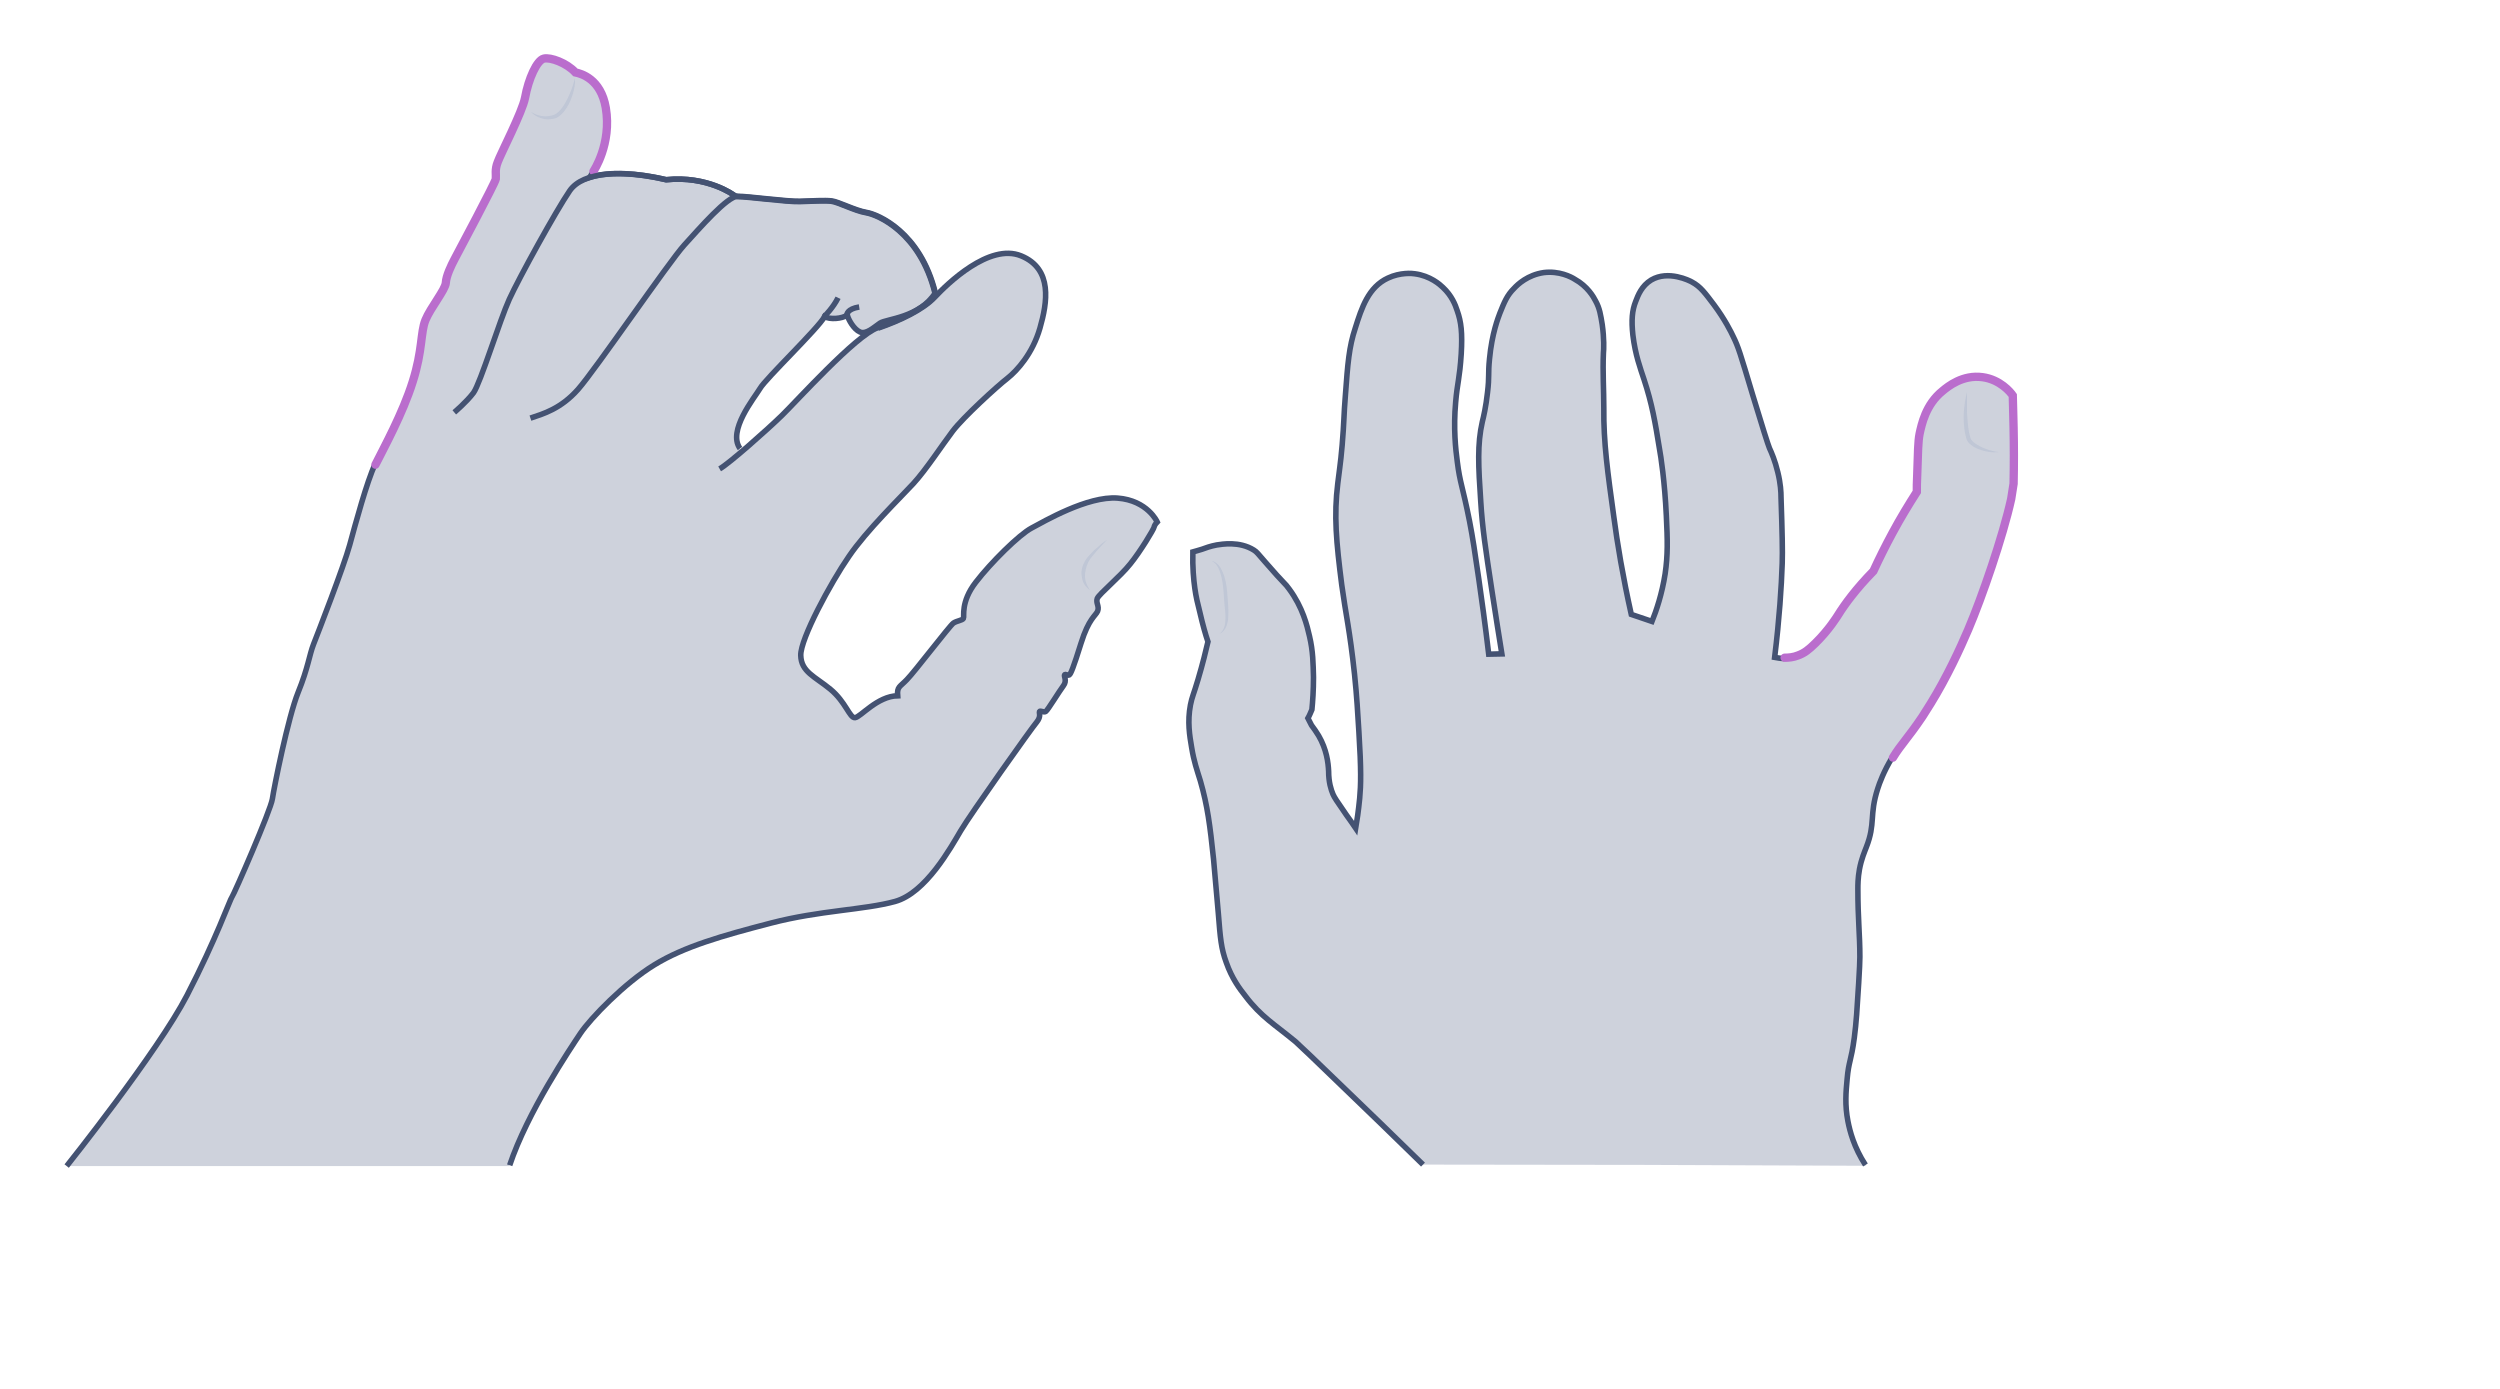
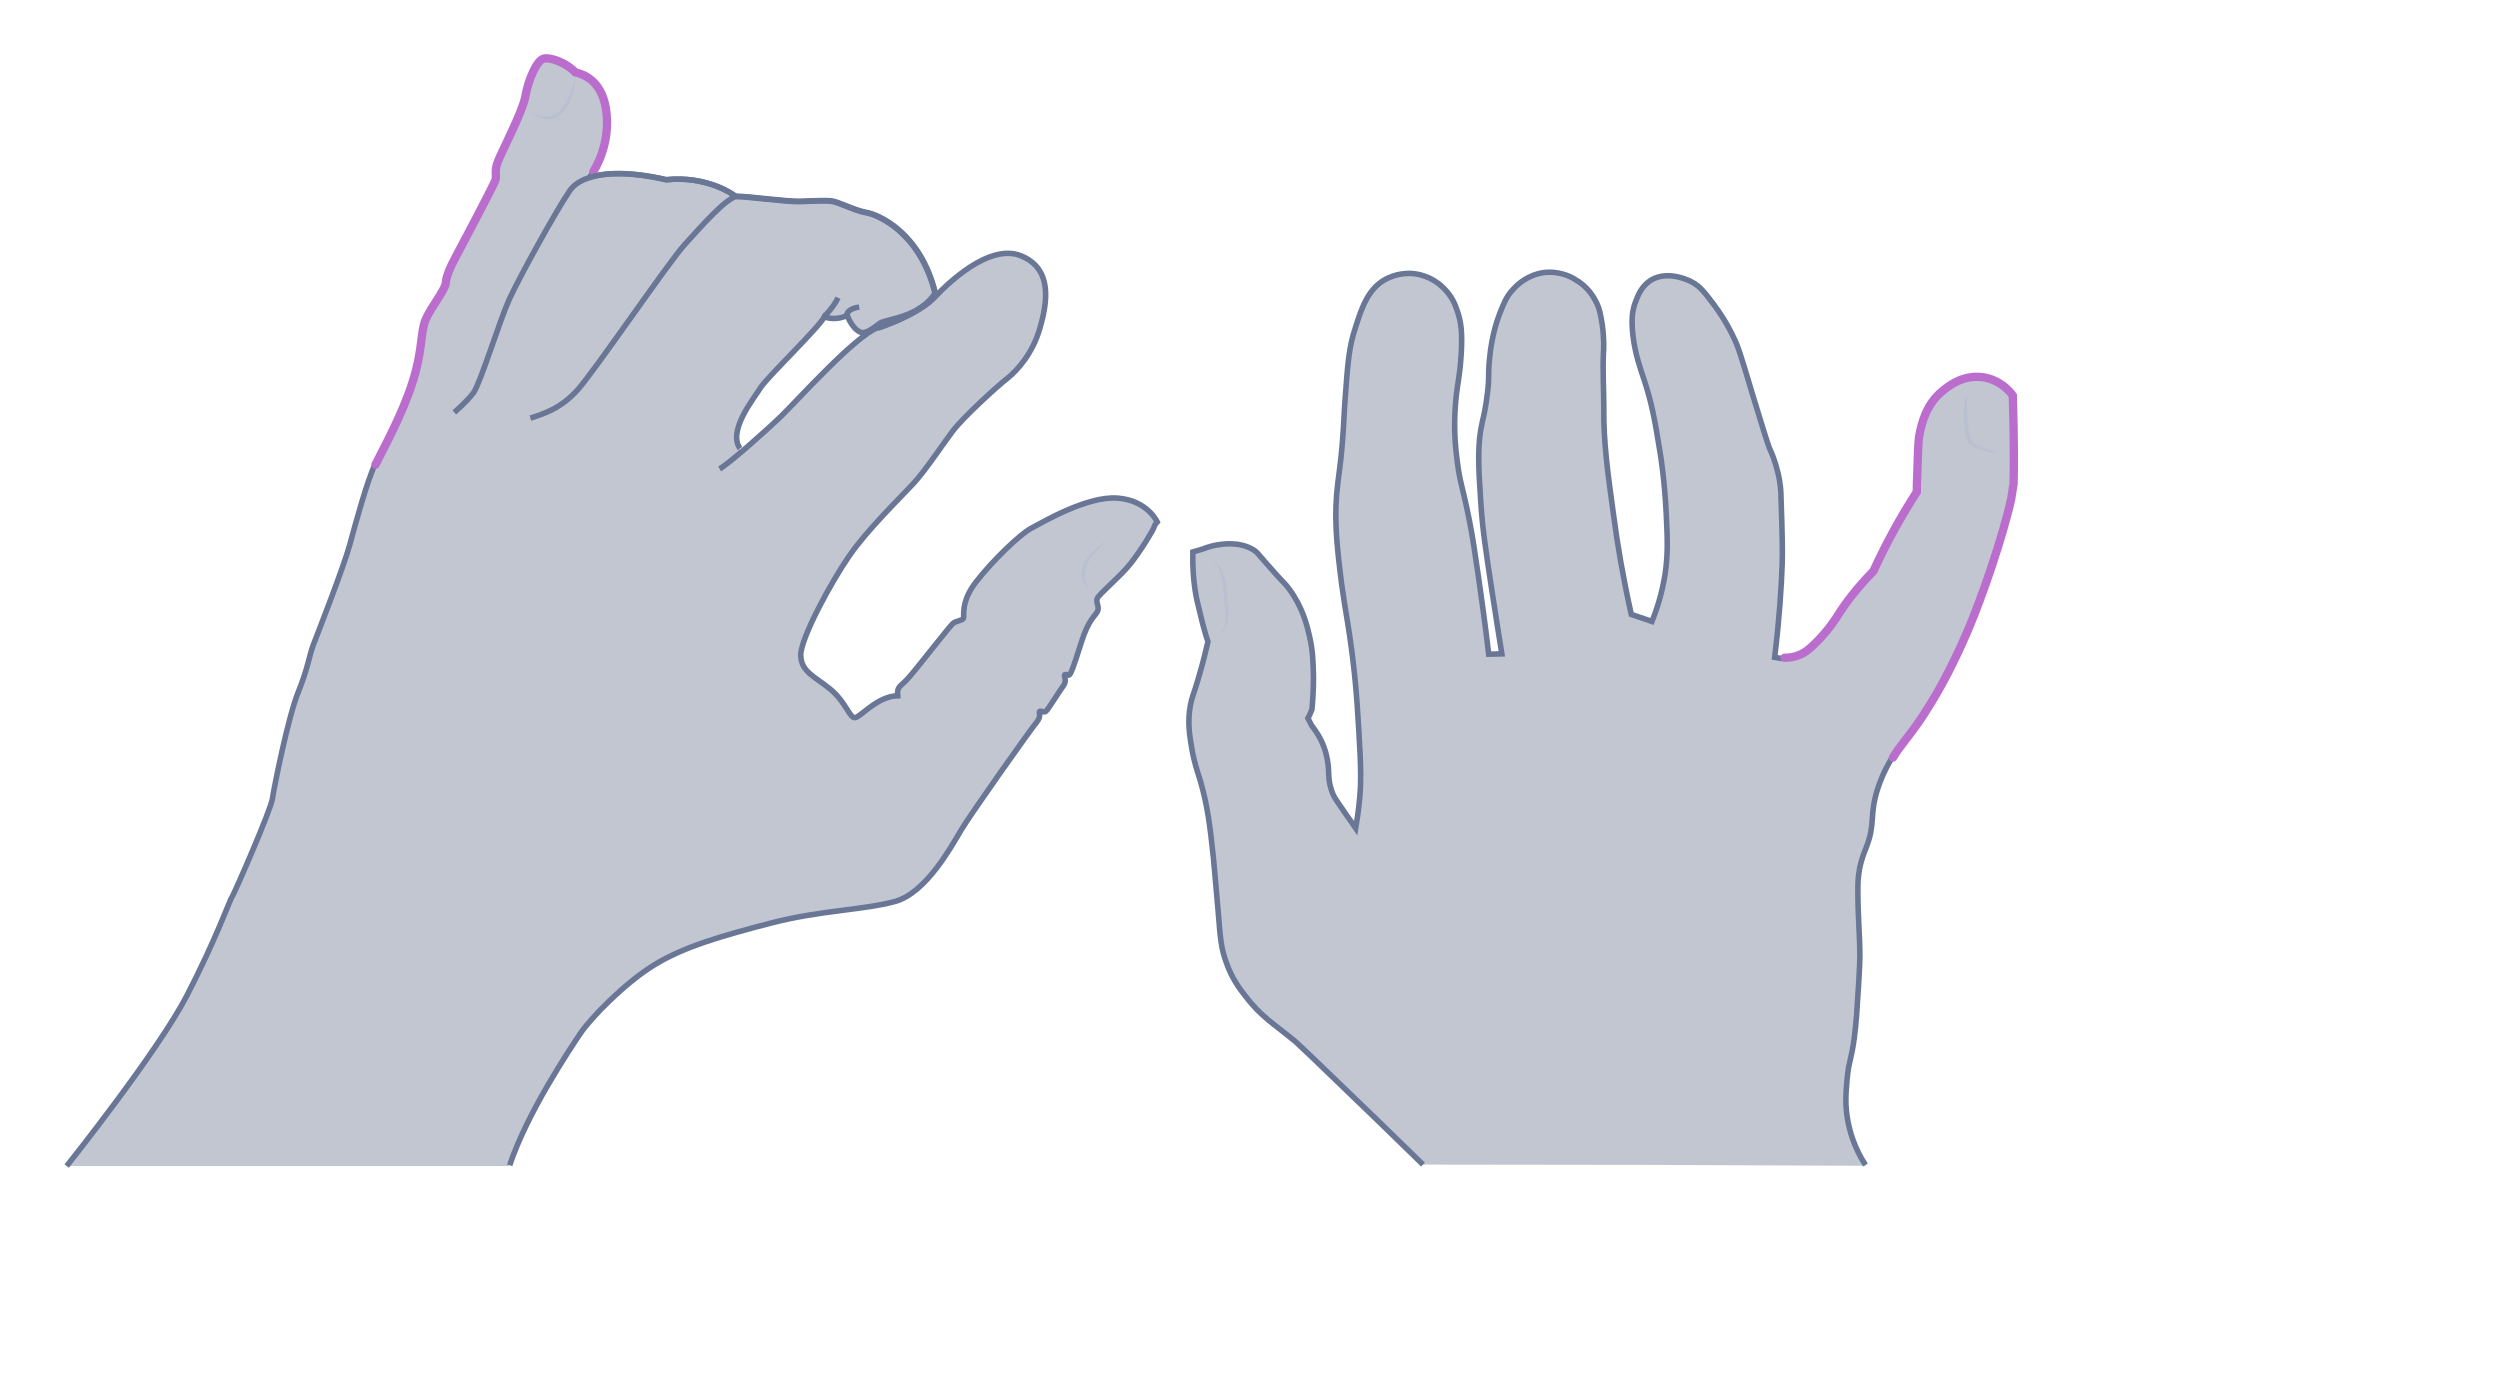
<svg xmlns="http://www.w3.org/2000/svg" width="900" height="500" viewBox="0 0 900 500" fill="none">
-   <path opacity="0.33" d="M512.283 419.258C501.388 408.582 492.069 399.592 484.471 392.287C473.432 381.611 467.841 376.273 466.407 375.009C458.952 368.828 453.934 366.018 448.343 358.573C446.336 356.045 443.469 352.252 441.462 346.493C439.598 341.435 439.311 337.783 438.594 328.793C437.734 318.819 437.304 313.762 436.874 309.267C435.584 297.046 434.724 290.162 432.143 281.172C430.853 276.958 429.849 274.289 428.989 269.091C428.272 264.877 427.412 259.82 428.559 253.779C429.132 250.83 429.706 249.987 431.283 244.649C433.003 238.889 434.15 234.113 434.867 231.023C434.007 228.494 433.003 224.982 432 220.628C431.139 217.256 430.566 214.868 430.136 211.778C429.706 208.687 429.276 204.192 429.419 198.714C430.566 198.433 431.569 198.011 432.716 197.73C433.863 197.309 435.727 196.606 438.021 196.185C439.885 195.904 446.193 194.78 451.354 198.011C452.501 198.714 452.787 199.275 455.511 202.366C462.679 210.654 462.536 209.811 464.113 212.059C468.988 218.661 470.564 225.263 471.425 229.056C472.715 234.535 472.715 238.889 472.858 243.806C472.858 248.582 472.572 252.515 472.285 255.465C471.855 256.449 471.425 257.572 470.851 258.556C471.281 259.398 471.711 260.241 472.141 261.084C473.002 262.208 473.862 263.472 474.722 264.877C477.589 269.794 478.163 274.57 478.306 277.66C478.306 281.593 479.166 284.262 479.883 285.948C480.457 287.212 481.03 288.055 484.614 293.253C486.048 295.219 487.195 296.905 488.055 298.169C488.485 295.641 489.058 291.848 489.489 287.353C489.919 282.717 490.062 277.098 489.202 263.472C488.772 256.589 488.485 250.97 487.625 242.682C485.904 226.668 484.471 221.189 483.037 210.654C481.03 194.921 480.17 185.649 481.604 173.99C481.89 171.181 482.607 167.107 483.181 160.224C483.897 151.795 483.754 149.407 484.327 142.524C485.188 130.864 485.618 124.965 487.912 118.081C490.205 110.777 492.643 103.332 499.667 100.101C504.112 97.993 508.556 98.415 509.273 98.555C514.864 99.258 518.448 102.489 519.452 103.472C522.606 106.422 523.896 109.653 524.613 111.9C526.046 115.974 526.476 119.767 526.046 127.353C525.473 136.343 524.613 137.888 524.039 144.771C523.179 154.324 524.039 161.769 524.613 166.124C525.616 174.131 526.476 174.692 529.057 187.757C530.204 193.656 530.921 198.573 532.354 208.406C533.358 215.43 534.648 224.561 535.938 235.518C537.515 235.518 539.092 235.377 540.669 235.377C539.809 229.899 538.519 222.173 537.085 212.621C534.792 197.59 533.645 190.004 533.071 180.592C532.211 167.809 531.781 159.943 533.645 151.795C534.075 150.109 534.935 146.457 535.508 141.26C536.225 135.36 535.652 134.798 536.225 129.179C537.085 120.048 539.379 114.289 539.953 112.743C541.53 108.81 542.533 106.281 545.114 103.753C546.404 102.348 549.988 98.977 555.723 98.134C561.314 97.432 565.615 99.679 566.905 100.522C571.493 103.051 573.643 106.843 574.36 108.248C575.937 111.058 576.224 113.446 576.797 116.817C577.514 121.874 577.371 125.807 577.227 127.212C576.941 133.814 577.371 140.417 577.371 146.879C577.227 159.24 578.804 170.338 580.955 185.93C582.245 195.764 584.252 207.704 587.263 221.189C589.7 222.032 592.28 222.875 594.718 223.718C596.295 219.785 598.302 213.885 599.449 206.58C600.452 199.697 600.309 194.499 599.879 185.649C599.305 173.288 597.872 164.016 597.442 161.769C595.865 151.936 594.718 145.333 591.85 136.624C590.56 132.691 588.696 127.774 587.836 120.61C587.263 115.272 587.549 111.76 588.84 108.529C589.7 106.281 590.99 102.91 594.431 100.803C600.596 97.151 608.337 101.084 609.054 101.505C612.208 103.191 613.785 105.439 617.082 109.793C620.953 114.991 623.247 119.627 623.964 121.172C625.828 124.965 626.401 126.931 630.989 142.243C634.573 154.043 636.437 159.943 637.01 161.347C637.727 162.893 639.017 165.843 640.021 170.057C641.024 174.131 641.168 177.221 641.168 179.047C641.598 191.83 641.741 198.292 641.598 202.787C641.311 211.216 640.594 222.594 638.874 236.642C639.734 236.782 640.881 237.063 642.314 237.063C643.748 237.063 645.468 236.923 647.189 236.22C649.483 235.377 651.06 234.113 653.353 231.865C658.371 226.949 661.238 222.173 661.525 221.751C663.962 217.818 667.977 212.34 674.285 205.878C676.292 201.523 678.586 196.887 681.166 192.111C684.033 186.773 687.044 181.857 689.911 177.361C689.911 175.957 689.911 173.85 690.055 171.181C690.341 163.174 690.341 159.24 690.915 156.431C691.632 153.2 693.065 145.895 699.23 140.979C701.094 139.433 706.398 135.079 713.566 136.062C719.874 136.905 723.602 141.4 724.462 142.664C724.605 146.457 724.605 150.39 724.749 154.324C724.892 161.066 724.892 167.809 724.749 174.412C724.462 176.238 724.175 178.064 723.889 179.89C720.878 193.516 713.423 215.149 708.405 226.949C705.538 233.692 700.664 244.227 694.929 253.499C693.209 256.168 691.918 258.275 691.918 258.275C686.614 266.141 684.32 268.108 681.309 273.024C678.299 277.941 676.722 282.296 676.148 284.122C672.994 293.815 675.432 296.624 671.991 305.334C671.417 306.879 670.27 309.407 669.554 313.2C668.98 316.431 668.98 318.819 668.98 320.364C668.98 331.181 669.697 336.659 669.697 344.807C669.697 346.633 669.554 349.162 669.267 354.219C668.693 363.63 668.407 368.407 667.69 373.885C666.543 382.454 665.683 382.173 665.109 388.775C664.679 393.411 664.249 398.047 665.396 403.947C666.113 407.599 667.546 413.218 671.704 419.68C618.229 419.399 565.328 419.258 512.283 419.258Z" fill="#697695" />
-   <path d="M512.283 419.258C501.388 408.582 492.069 399.592 484.471 392.287C473.432 381.611 467.841 376.273 466.407 375.009C458.952 368.828 453.934 366.018 448.343 358.573C446.336 356.045 443.469 352.252 441.462 346.493C439.598 341.435 439.311 337.783 438.594 328.793C437.734 318.819 437.304 313.762 436.874 309.267C435.584 297.046 434.724 290.162 432.143 281.172C430.853 276.958 429.849 274.289 428.989 269.091C428.272 264.877 427.412 259.82 428.559 253.779C429.132 250.83 429.706 249.987 431.283 244.649C433.003 238.889 434.15 234.113 434.867 231.023C434.007 228.494 433.003 224.982 432 220.628C431.139 217.256 430.566 214.868 430.136 211.778C429.706 208.687 429.276 204.192 429.419 198.714C430.566 198.433 431.569 198.011 432.716 197.73C433.863 197.309 435.727 196.606 438.021 196.185C439.885 195.904 446.193 194.78 451.354 198.011C452.501 198.714 452.787 199.275 455.511 202.366C462.679 210.654 462.536 209.811 464.113 212.059C468.988 218.661 470.564 225.263 471.425 229.056C472.715 234.535 472.715 238.889 472.858 243.806C472.858 248.582 472.572 252.515 472.285 255.465C471.855 256.449 471.425 257.572 470.851 258.556C471.281 259.398 471.711 260.241 472.141 261.084C473.002 262.208 473.862 263.472 474.722 264.877C477.589 269.794 478.163 274.57 478.306 277.66C478.306 281.593 479.166 284.262 479.883 285.948C480.457 287.212 481.03 288.055 484.614 293.253C486.048 295.219 487.195 296.905 488.055 298.169C488.485 295.641 489.058 291.848 489.489 287.353C489.919 282.717 490.062 277.098 489.202 263.472C488.772 256.589 488.485 250.97 487.625 242.682C485.904 226.668 484.471 221.189 483.037 210.654C481.03 194.921 480.17 185.649 481.604 173.99C481.89 171.181 482.607 167.107 483.181 160.224C483.897 151.795 483.754 149.407 484.327 142.524C485.188 130.864 485.618 124.965 487.912 118.081C490.205 110.777 492.643 103.332 499.667 100.101C504.112 97.993 508.556 98.415 509.273 98.555C514.864 99.258 518.448 102.489 519.452 103.472C522.606 106.422 523.896 109.653 524.613 111.9C526.046 115.974 526.476 119.767 526.046 127.353C525.473 136.343 524.613 137.888 524.039 144.771C523.179 154.324 524.039 161.769 524.613 166.124C525.616 174.131 526.476 174.692 529.057 187.757C530.204 193.656 530.921 198.573 532.354 208.406C533.358 215.43 534.648 224.561 535.938 235.518C537.515 235.518 539.092 235.377 540.669 235.377C539.809 229.899 538.519 222.173 537.085 212.621C534.792 197.59 533.645 190.004 533.071 180.592C532.211 167.809 531.781 159.943 533.645 151.795C534.075 150.109 534.935 146.457 535.508 141.26C536.225 135.36 535.652 134.798 536.225 129.179C537.085 120.048 539.379 114.289 539.953 112.743C541.53 108.81 542.533 106.281 545.114 103.753C546.404 102.348 549.988 98.977 555.723 98.134C561.314 97.432 565.615 99.679 566.905 100.522C571.493 103.051 573.643 106.843 574.36 108.248C575.937 111.058 576.224 113.446 576.797 116.817C577.514 121.874 577.371 125.807 577.227 127.212C576.941 133.814 577.371 140.417 577.371 146.879C577.227 159.24 578.804 170.338 580.955 185.93C582.245 195.764 584.252 207.704 587.263 221.189C589.7 222.032 592.28 222.875 594.718 223.718C596.295 219.785 598.302 213.885 599.449 206.58C600.452 199.697 600.309 194.499 599.879 185.649C599.305 173.288 597.872 164.016 597.442 161.769C595.865 151.936 594.718 145.333 591.85 136.624C590.56 132.691 588.696 127.774 587.836 120.61C587.263 115.272 587.549 111.76 588.84 108.529C589.7 106.281 590.99 102.91 594.431 100.803C600.596 97.151 608.337 101.084 609.054 101.505C612.208 103.191 613.785 105.439 617.082 109.793C620.953 114.991 623.247 119.627 623.964 121.172C625.828 124.965 626.401 126.931 630.989 142.243C634.573 154.043 636.436 159.943 637.01 161.347C637.727 162.893 639.017 165.843 640.021 170.057C641.024 174.131 641.168 177.221 641.168 179.047C641.598 191.83 641.741 198.292 641.598 202.787C641.311 211.216 640.594 222.594 638.874 236.642C639.734 236.782 640.881 237.063 642.314 237.063" stroke="#445272" stroke-width="2" stroke-miterlimit="10" />
-   <path d="M681.167 272.744C678.156 277.661 676.579 282.015 676.006 283.842C672.852 293.534 675.289 296.344 671.848 305.053C671.275 306.598 670.128 309.127 669.411 312.92C668.838 316.151 668.838 318.539 668.838 320.084C668.838 330.901 669.554 336.379 669.554 344.527C669.554 346.353 669.411 348.881 669.124 353.938C668.551 363.35 668.264 368.126 667.547 373.605C666.4 382.174 665.54 381.893 664.967 388.495C664.537 393.131 664.107 397.766 665.254 403.666C665.97 407.319 667.404 412.937 671.562 419.399" stroke="#445272" stroke-width="2" stroke-miterlimit="10" />
-   <path d="M642.458 236.783C643.892 236.783 645.612 236.642 647.332 235.94C649.626 235.097 651.203 233.833 653.497 231.585C658.515 226.669 661.382 221.892 661.669 221.471C664.106 217.538 668.12 212.059 674.428 205.597C676.435 201.243 678.729 196.607 681.31 191.831C684.177 186.493 687.188 181.576 690.055 177.081C690.055 175.676 690.055 173.569 690.198 170.9C690.485 162.893 690.485 158.96 691.058 156.15C691.775 152.92 693.209 145.615 699.373 140.698C701.237 139.153 706.542 134.798 713.71 135.782C720.018 136.625 723.745 141.12 724.606 142.384C724.749 146.177 724.749 150.11 724.892 154.043C725.036 160.786 725.036 167.529 724.892 174.131C724.606 175.957 724.319 177.783 724.032 179.61C721.021 193.236 713.567 214.869 708.549 226.669C705.681 233.411 700.807 243.947 695.073 253.218C693.352 255.887 692.062 257.994 692.062 257.994C686.757 265.861 684.464 267.828 681.453 272.744" stroke="#BA6DCD" stroke-width="3" stroke-miterlimit="10" stroke-linecap="round" />
+   <path opacity="0.33" d="M512.283 419.258C501.388 408.582 492.069 399.592 484.471 392.287C473.432 381.611 467.841 376.273 466.407 375.009C458.952 368.828 453.934 366.018 448.343 358.573C446.336 356.045 443.469 352.252 441.462 346.493C439.598 341.435 439.311 337.783 438.594 328.793C437.734 318.819 437.304 313.762 436.874 309.267C435.584 297.046 434.724 290.162 432.143 281.172C430.853 276.958 429.849 274.289 428.989 269.091C428.272 264.877 427.412 259.82 428.559 253.779C429.132 250.83 429.706 249.987 431.283 244.649C433.003 238.889 434.15 234.113 434.867 231.023C434.007 228.494 433.003 224.982 432 220.628C431.139 217.256 430.566 214.868 430.136 211.778C429.706 208.687 429.276 204.192 429.419 198.714C430.566 198.433 431.569 198.011 432.716 197.73C433.863 197.309 435.727 196.606 438.021 196.185C439.885 195.904 446.193 194.78 451.354 198.011C452.501 198.714 452.787 199.275 455.511 202.366C462.679 210.654 462.536 209.811 464.113 212.059C468.988 218.661 470.564 225.263 471.425 229.056C472.715 234.535 472.715 238.889 472.858 243.806C472.858 248.582 472.572 252.515 472.285 255.465C471.855 256.449 471.425 257.572 470.851 258.556C471.281 259.398 471.711 260.241 472.141 261.084C473.002 262.208 473.862 263.472 474.722 264.877C477.589 269.794 478.163 274.57 478.306 277.66C478.306 281.593 479.166 284.262 479.883 285.948C480.457 287.212 481.03 288.055 484.614 293.253C486.048 295.219 487.195 296.905 488.055 298.169C488.485 295.641 489.058 291.848 489.489 287.353C489.919 282.717 490.062 277.098 489.202 263.472C488.772 256.589 488.485 250.97 487.625 242.682C485.904 226.668 484.471 221.189 483.037 210.654C481.03 194.921 480.17 185.649 481.604 173.99C481.89 171.181 482.607 167.107 483.181 160.224C483.897 151.795 483.754 149.407 484.327 142.524C485.188 130.864 485.618 124.965 487.912 118.081C490.205 110.777 492.643 103.332 499.667 100.101C504.112 97.993 508.556 98.415 509.273 98.555C514.864 99.258 518.448 102.489 519.452 103.472C522.606 106.422 523.896 109.653 524.613 111.9C526.046 115.974 526.476 119.767 526.046 127.353C525.473 136.343 524.613 137.888 524.039 144.771C523.179 154.324 524.039 161.769 524.613 166.124C525.616 174.131 526.476 174.692 529.057 187.757C530.204 193.656 530.921 198.573 532.354 208.406C533.358 215.43 534.648 224.561 535.938 235.518C537.515 235.518 539.092 235.377 540.669 235.377C539.809 229.899 538.519 222.173 537.085 212.621C534.792 197.59 533.645 190.004 533.071 180.592C532.211 167.809 531.781 159.943 533.645 151.795C534.075 150.109 534.935 146.457 535.508 141.26C536.225 135.36 535.652 134.798 536.225 129.179C537.085 120.048 539.379 114.289 539.953 112.743C541.53 108.81 542.533 106.281 545.114 103.753C546.404 102.348 549.988 98.977 555.723 98.134C561.314 97.432 565.615 99.679 566.905 100.522C571.493 103.051 573.643 106.843 574.36 108.248C575.937 111.058 576.224 113.446 576.797 116.817C577.514 121.874 577.371 125.807 577.227 127.212C576.941 133.814 577.371 140.417 577.371 146.879C577.227 159.24 578.804 170.338 580.955 185.93C582.245 195.764 584.252 207.704 587.263 221.189C589.7 222.032 592.28 222.875 594.718 223.718C596.295 219.785 598.302 213.885 599.449 206.58C600.452 199.697 600.309 194.499 599.879 185.649C599.305 173.288 597.872 164.016 597.442 161.769C595.865 151.936 594.718 145.333 591.85 136.624C590.56 132.691 588.696 127.774 587.836 120.61C587.263 115.272 587.549 111.76 588.84 108.529C589.7 106.281 590.99 102.91 594.431 100.803C600.596 97.151 608.337 101.084 609.054 101.505C612.208 103.191 613.785 105.439 617.082 109.793C620.953 114.991 623.247 119.627 623.964 121.172C625.828 124.965 626.401 126.931 630.989 142.243C634.573 154.043 636.437 159.943 637.01 161.347C637.727 162.893 639.017 165.843 640.021 170.057C641.024 174.131 641.168 177.221 641.168 179.047C641.598 191.83 641.741 198.292 641.598 202.787C641.311 211.216 640.594 222.594 638.874 236.642C639.734 236.782 640.881 237.063 642.314 237.063C643.748 237.063 645.468 236.923 647.189 236.22C649.483 235.377 651.06 234.113 653.353 231.865C658.371 226.949 661.238 222.173 661.525 221.751C663.962 217.818 667.977 212.34 674.285 205.878C676.292 201.523 678.586 196.887 681.166 192.111C684.033 186.773 687.044 181.857 689.911 177.361C689.911 175.957 689.911 173.85 690.055 171.181C690.341 163.174 690.341 159.24 690.915 156.431C691.632 153.2 693.065 145.895 699.23 140.979C701.094 139.433 706.398 135.079 713.566 136.062C719.874 136.905 723.602 141.4 724.462 142.664C724.605 146.457 724.605 150.39 724.749 154.324C724.892 161.066 724.892 167.809 724.749 174.412C724.462 176.238 724.175 178.064 723.889 179.89C720.878 193.516 713.423 215.149 708.405 226.949C705.538 233.692 700.664 244.227 694.929 253.499C693.209 256.168 691.918 258.275 691.918 258.275C686.614 266.141 684.32 268.108 681.309 273.024C678.299 277.941 676.722 282.296 676.148 284.122C672.994 293.815 675.432 296.624 671.991 305.334C671.417 306.879 670.27 309.407 669.554 313.2C668.98 316.431 668.98 318.819 668.98 320.364C668.98 331.181 669.697 336.659 669.697 344.807C669.697 346.633 669.554 349.162 669.267 354.219C668.693 363.63 668.407 368.407 667.69 373.885C666.543 382.454 665.683 382.173 665.109 388.775C664.679 393.411 664.249 398.047 665.396 403.947C666.113 407.599 667.546 413.218 671.704 419.68C618.229 419.399 565.328 419.258 512.283 419.258Z" fill="#445272" />
+   <path d="M512.283 419.258C501.388 408.582 492.069 399.592 484.471 392.287C473.432 381.611 467.841 376.273 466.407 375.009C458.952 368.828 453.934 366.018 448.343 358.573C446.336 356.045 443.469 352.252 441.462 346.493C439.598 341.435 439.311 337.783 438.594 328.793C437.734 318.819 437.304 313.762 436.874 309.267C435.584 297.046 434.724 290.162 432.143 281.172C430.853 276.958 429.849 274.289 428.989 269.091C428.272 264.877 427.412 259.82 428.559 253.779C429.132 250.83 429.706 249.987 431.283 244.649C433.003 238.889 434.15 234.113 434.867 231.023C434.007 228.494 433.003 224.982 432 220.628C431.139 217.256 430.566 214.868 430.136 211.778C429.706 208.687 429.276 204.192 429.419 198.714C430.566 198.433 431.569 198.011 432.716 197.73C433.863 197.309 435.727 196.606 438.021 196.185C439.885 195.904 446.193 194.78 451.354 198.011C452.501 198.714 452.787 199.275 455.511 202.366C462.679 210.654 462.536 209.811 464.113 212.059C468.988 218.661 470.564 225.263 471.425 229.056C472.715 234.535 472.715 238.889 472.858 243.806C472.858 248.582 472.572 252.515 472.285 255.465C471.855 256.449 471.425 257.572 470.851 258.556C471.281 259.398 471.711 260.241 472.141 261.084C473.002 262.208 473.862 263.472 474.722 264.877C477.589 269.794 478.163 274.57 478.306 277.66C478.306 281.593 479.166 284.262 479.883 285.948C480.457 287.212 481.03 288.055 484.614 293.253C486.048 295.219 487.195 296.905 488.055 298.169C488.485 295.641 489.058 291.848 489.489 287.353C489.919 282.717 490.062 277.098 489.202 263.472C488.772 256.589 488.485 250.97 487.625 242.682C485.904 226.668 484.471 221.189 483.037 210.654C481.03 194.921 480.17 185.649 481.604 173.99C481.89 171.181 482.607 167.107 483.181 160.224C483.897 151.795 483.754 149.407 484.327 142.524C485.188 130.864 485.618 124.965 487.912 118.081C490.205 110.777 492.643 103.332 499.667 100.101C504.112 97.993 508.556 98.415 509.273 98.555C514.864 99.258 518.448 102.489 519.452 103.472C522.606 106.422 523.896 109.653 524.613 111.9C526.046 115.974 526.476 119.767 526.046 127.353C525.473 136.343 524.613 137.888 524.039 144.771C523.179 154.324 524.039 161.769 524.613 166.124C525.616 174.131 526.476 174.692 529.057 187.757C530.204 193.656 530.921 198.573 532.354 208.406C533.358 215.43 534.648 224.561 535.938 235.518C537.515 235.518 539.092 235.377 540.669 235.377C539.809 229.899 538.519 222.173 537.085 212.621C534.792 197.59 533.645 190.004 533.071 180.592C532.211 167.809 531.781 159.943 533.645 151.795C534.075 150.109 534.935 146.457 535.508 141.26C536.225 135.36 535.652 134.798 536.225 129.179C537.085 120.048 539.379 114.289 539.953 112.743C541.53 108.81 542.533 106.281 545.114 103.753C546.404 102.348 549.988 98.977 555.723 98.134C561.314 97.432 565.615 99.679 566.905 100.522C571.493 103.051 573.643 106.843 574.36 108.248C575.937 111.058 576.224 113.446 576.797 116.817C577.514 121.874 577.371 125.807 577.227 127.212C576.941 133.814 577.371 140.417 577.371 146.879C577.227 159.24 578.804 170.338 580.955 185.93C582.245 195.764 584.252 207.704 587.263 221.189C589.7 222.032 592.28 222.875 594.718 223.718C596.295 219.785 598.302 213.885 599.449 206.58C600.452 199.697 600.309 194.499 599.879 185.649C599.305 173.288 597.872 164.016 597.442 161.769C595.865 151.936 594.718 145.333 591.85 136.624C590.56 132.691 588.696 127.774 587.836 120.61C587.263 115.272 587.549 111.76 588.84 108.529C589.7 106.281 590.99 102.91 594.431 100.803C600.596 97.151 608.337 101.084 609.054 101.505C612.208 103.191 613.785 105.439 617.082 109.793C620.953 114.991 623.247 119.627 623.964 121.172C625.828 124.965 626.401 126.931 630.989 142.243C634.573 154.043 636.436 159.943 637.01 161.347C637.727 162.893 639.017 165.843 640.021 170.057C641.024 174.131 641.168 177.221 641.168 179.047C641.598 191.83 641.741 198.292 641.598 202.787C641.311 211.216 640.594 222.594 638.874 236.642C639.734 236.782 640.881 237.063 642.314 237.063" stroke="#697695" stroke-width="2" stroke-miterlimit="10" />
+   <path d="M681.167 272.744C678.156 277.661 676.579 282.015 676.006 283.842C672.852 293.534 675.289 296.344 671.848 305.053C671.275 306.598 670.128 309.127 669.411 312.92C668.838 316.151 668.838 318.539 668.838 320.084C668.838 330.901 669.554 336.379 669.554 344.527C669.554 346.353 669.411 348.881 669.124 353.938C668.551 363.35 668.264 368.126 667.547 373.605C666.4 382.174 665.54 381.893 664.967 388.495C664.537 393.131 664.107 397.766 665.254 403.666C665.97 407.319 667.404 412.937 671.562 419.399" stroke="#697695" stroke-width="2" stroke-miterlimit="10" />
+   <path d="M642.459 236.783C643.893 236.783 645.613 236.642 647.333 235.94C649.627 235.097 651.204 233.833 653.498 231.585C658.516 226.669 661.383 221.892 661.67 221.471C664.107 217.538 668.121 212.059 674.429 205.597C676.436 201.243 678.73 196.607 681.311 191.831C684.178 186.493 687.188 181.576 690.056 177.081C690.056 175.676 690.056 173.569 690.199 170.9C690.486 162.893 690.486 158.96 691.059 156.15C691.776 152.92 693.21 145.615 699.374 140.698C701.238 139.153 706.543 134.798 713.711 135.782C720.019 136.625 723.746 141.12 724.606 142.384C724.75 146.177 724.75 150.11 724.893 154.043C725.037 160.786 725.037 167.529 724.893 174.131C724.607 175.957 724.32 177.783 724.033 179.61C721.022 193.236 713.567 214.869 708.55 226.669C705.682 233.411 700.808 243.947 695.074 253.218C693.353 255.887 692.063 257.994 692.063 257.994C686.758 265.861 684.465 267.828 681.454 272.744" stroke="#BA6DCD" stroke-width="3" stroke-miterlimit="10" stroke-linecap="round" />
  <g opacity="0.5">
    <path d="M708.119 141.119C708.119 143.507 708.119 146.036 708.119 148.424C708.262 150.812 708.405 153.2 708.835 155.588C708.979 156.15 709.122 156.712 709.266 157.274C709.409 157.836 709.552 158.257 709.982 158.678C710.699 159.521 711.703 160.083 712.706 160.645C714.857 161.769 717.151 162.471 719.588 162.752C717.151 163.033 714.57 162.612 712.133 161.628C710.986 161.207 709.839 160.505 708.835 159.521C708.405 159.1 707.975 158.257 707.832 157.695C707.689 157.133 707.545 156.431 707.402 155.869C706.972 153.481 706.828 150.952 706.972 148.564C707.115 145.895 707.545 143.367 708.119 141.119Z" fill="#B1BBD0" />
  </g>
  <g opacity="0.5">
    <path d="M439.024 228.214C440.027 227.371 440.601 226.388 440.887 225.264C441.174 224.14 441.174 223.016 441.174 221.893C441.174 220.769 441.031 219.505 440.887 218.381L440.6 214.869C440.457 212.481 440.314 210.093 439.74 207.845C439.454 206.721 439.167 205.598 438.593 204.474C438.163 203.491 437.447 202.507 436.156 201.945C437.447 202.086 438.45 203.069 439.167 204.052C439.884 205.176 440.314 206.3 440.744 207.424C441.461 209.812 441.747 212.2 441.891 214.588C442.034 216.976 442.321 219.364 442.178 221.893C442.178 223.157 441.891 224.421 441.461 225.545C441.031 226.669 440.17 227.652 439.024 228.214Z" fill="#B1BBD0" />
  </g>
-   <path opacity="0.33" d="M402.203 179.458C391.405 178.628 375.623 187.903 371.194 190.256C366.764 192.61 356.658 202.438 351.121 209.775C345.583 216.974 347.106 221.958 346.691 222.788C346.275 223.48 344.476 223.619 343.091 224.449C341.707 225.28 328.833 242.031 326.341 244.799C323.711 247.43 322.741 247.43 323.018 250.614C315.681 250.752 309.59 258.366 307.652 258.504C305.714 258.643 304.191 252.828 298.792 248.26C293.393 243.692 288.271 241.892 288.133 236.078C287.994 230.125 298.931 209.914 305.437 200.5C311.944 191.087 324.126 179.043 328.694 174.059C333.262 169.076 339.077 160.216 342.814 155.232C346.691 150.11 359.011 138.897 362.611 136.128C366.21 133.36 371.609 127.268 374.239 118.132C376.869 108.995 378.946 96.813 367.456 92.106C355.966 87.399 340.738 102.35 336.446 106.919V105.534C331.186 83.523 315.958 77.155 311.805 76.463C307.652 75.771 301.838 72.587 299.208 72.31C296.716 72.033 292.424 72.31 287.856 72.448C283.288 72.587 269.167 70.649 265.43 70.649L264.184 70.095C264.184 70.095 254.77 63.035 239.819 64.558C229.298 62.066 219.193 61.512 212.271 63.727C212.271 63.727 220.715 51.683 218.085 38.67C215.455 25.658 201.196 22.058 195.797 21.089C190.398 20.12 189.844 30.087 189.014 35.21C188.183 40.332 180.154 55.559 179.185 58.328C178.216 61.097 178.631 62.897 178.493 64.419C178.216 65.942 164.926 90.86 163.68 93.214C162.434 95.429 160.635 99.305 160.496 101.797C160.358 104.288 154.959 110.795 153.159 115.225C151.36 119.655 152.19 126.023 148.591 137.374C144.992 148.864 138.208 161.185 135.163 167.276C132.256 173.367 128.103 188.733 126.026 196.347C123.95 203.961 114.398 228.187 113.013 232.063C111.491 235.939 111.075 240.508 107.476 249.368C103.877 258.227 98.616 283.838 98.201 287.714C97.647 291.59 84.357 322.184 83.665 323.015C82.973 323.845 77.989 338.104 67.468 358.454C56.947 378.804 24 419.78 24 419.78H183.338C189.706 400.815 205.211 377.835 208.81 372.297C212.409 366.76 224.73 354.162 235.389 347.518C246.049 341.011 260.031 337.135 277.473 332.428C294.916 327.721 310.975 327.721 322.049 324.676C333.124 321.63 342.122 305.295 345.722 299.204C349.321 293.113 371.47 262.104 373.132 260.027C374.931 257.951 373.824 256.705 374.101 256.289C374.378 255.874 375.623 256.705 376.316 256.151C377.008 255.736 381.299 248.675 382.684 246.876C384.068 245.076 382.822 243.415 383.099 243C383.376 242.584 384.206 243.276 384.76 243C385.314 242.723 386.283 240.369 389.052 231.51C391.82 222.65 394.312 221.681 395.004 220.02C395.696 218.358 394.312 217.251 394.866 215.451C395.42 213.79 403.172 207.56 406.771 202.992C410.37 198.424 415.216 190.533 415.354 189.702C415.493 188.872 416.462 187.903 416.462 187.903C416.462 187.903 413.001 180.289 402.203 179.458ZM281.626 149.695C278.442 152.74 272.351 158.278 267.091 162.708L266.26 161.462C261.692 155.094 271.382 143.327 273.459 139.866C275.535 136.544 294.639 118.132 296.854 113.979C298.654 114.948 303.084 114.671 305.022 113.425C305.437 115.225 307.375 118.547 309.59 119.516C310.421 119.931 311.39 119.655 312.359 119.239L313.605 119.516C304.053 125.33 286.333 145.127 281.626 149.695Z" fill="#697695" />
-   <path d="M218.085 38.809C220.715 51.821 212.271 63.865 212.271 63.865C219.192 61.65 229.159 62.204 239.819 64.696C254.77 63.173 264.183 70.233 264.183 70.233L265.429 70.787C269.167 70.787 283.287 72.725 287.856 72.587C292.424 72.448 296.715 72.171 299.207 72.448C301.699 72.725 307.652 75.909 311.805 76.601C315.958 77.293 331.186 83.661 336.585 105.534" stroke="#445272" stroke-width="2" stroke-miterlimit="10" />
-   <path d="M24 419.78C24 419.78 56.809 378.665 67.33 358.315C77.851 337.965 82.835 323.706 83.527 322.875C84.219 322.045 97.509 291.589 98.062 287.575C98.616 283.699 103.738 258.088 107.338 249.228C110.937 240.369 111.352 235.8 112.875 231.924C114.398 228.048 123.811 203.822 125.888 196.208C127.964 188.594 132.117 173.228 135.024 167.137C137.932 161.046 144.853 148.725 148.453 137.235C152.052 125.745 151.221 119.377 153.021 115.085C154.821 110.655 160.219 104.149 160.358 101.657C160.496 99.165 162.296 95.428 163.542 93.074C164.788 90.721 178.216 65.803 178.354 64.28C178.631 62.757 178.078 61.096 179.047 58.189C180.154 55.42 188.045 40.054 188.875 35.07" stroke="#445272" stroke-width="2" stroke-miterlimit="10" />
-   <path d="M316.097 118.13C324.126 115.362 332.294 111.486 336.585 106.917C340.876 102.349 356.104 87.398 367.594 92.105C379.084 96.811 377.008 108.994 374.378 118.13C371.747 127.267 366.21 133.358 362.749 136.127C359.15 138.896 346.829 150.109 342.953 155.231C339.077 160.353 333.401 169.074 328.833 174.058C324.264 179.042 311.944 190.947 305.576 200.36C299.069 209.774 288.133 229.985 288.271 235.938C288.41 241.891 293.393 243.552 298.931 248.12C304.468 252.689 305.853 258.503 307.791 258.364C309.729 258.226 315.82 250.612 323.157 250.474C322.88 247.151 323.987 247.29 326.479 244.659C329.11 242.029 341.984 225.14 343.23 224.31C344.476 223.479 346.414 223.341 346.829 222.648C347.244 221.956 345.722 216.834 351.259 209.636C356.796 202.437 366.902 192.47 371.332 190.116C375.762 187.763 391.543 178.488 402.341 179.318C413.139 180.149 416.6 187.901 416.6 187.901C416.6 187.901 415.631 188.87 415.493 189.701C415.354 190.532 410.509 198.561 406.91 202.991C403.31 207.559 395.697 213.789 395.004 215.45C394.451 217.111 395.835 218.218 395.143 220.018C394.451 221.679 391.959 222.648 389.19 231.508C386.421 240.368 385.452 242.721 384.899 242.998C384.345 243.275 383.514 242.444 383.237 242.998C382.961 243.414 384.206 245.075 382.822 246.874C381.438 248.674 377.146 255.734 376.454 256.149C375.762 256.565 374.516 255.734 374.239 256.149C373.962 256.565 374.931 257.811 373.27 259.887C371.47 261.964 349.459 292.973 345.86 299.064C342.261 305.155 333.263 321.491 322.188 324.536C311.113 327.582 295.193 327.72 277.612 332.288C260.031 336.857 246.326 340.733 235.528 347.378C224.868 353.884 212.548 366.62 208.948 372.019C205.349 377.418 189.845 400.398 183.477 419.502" stroke="#445272" stroke-width="2" stroke-miterlimit="10" />
-   <path d="M213.655 61.65C213.655 61.65 220.3 51.821 218.085 38.809C216.286 28.288 209.087 26.488 207.149 26.073C203.965 22.612 198.151 20.535 195.797 21.089C193.306 21.643 190.26 28.288 189.014 35.209C188.045 40.331 180.154 55.559 179.185 58.328C178.078 61.096 178.631 62.896 178.493 64.419C178.216 65.942 164.926 90.86 163.681 93.213C162.435 95.567 160.635 99.304 160.497 101.796C160.358 104.288 154.959 110.794 153.16 115.224C151.36 119.654 152.191 126.022 148.591 137.374C144.992 148.864 138.209 161.185 135.163 167.276" stroke="#BA6DCD" stroke-width="3" stroke-miterlimit="10" stroke-linecap="round" />
-   <path d="M264.184 70.234C264.184 70.234 254.77 63.173 239.819 64.696C224.315 61.097 209.918 61.651 205.072 68.711C200.227 75.771 186.799 100.135 183.338 107.749C179.877 115.363 172.956 137.928 170.464 141.389C167.972 144.711 163.542 148.449 163.542 148.449" stroke="#445272" stroke-width="2" stroke-miterlimit="10" />
-   <path d="M190.951 150.525C195.52 149.002 201.888 147.203 208.117 140.143C214.347 133.082 240.788 94.321 246.325 88.23C251.862 82.138 261.83 70.648 265.567 70.648C269.305 70.648 283.425 72.587 287.994 72.448C292.562 72.31 296.853 72.033 299.345 72.31C301.837 72.587 307.79 75.77 311.943 76.463C316.096 77.155 331.324 83.523 336.723 105.395C331.047 114.394 319.003 114.809 316.788 116.332C314.573 117.855 311.804 120.485 309.589 119.516C307.375 118.547 305.436 115.086 305.021 113.425C303.083 114.809 298.653 115.086 296.853 113.978C294.639 118.131 275.535 136.405 273.597 139.866C271.52 143.327 261.83 155.093 266.398 161.461" stroke="#445272" stroke-width="2" stroke-miterlimit="10" />
-   <path d="M259.062 168.798C262.522 166.86 276.227 154.678 281.488 149.556C286.748 144.433 308.067 120.761 315.958 117.992C323.987 115.224 332.155 111.348 336.446 106.779" stroke="#445272" stroke-width="2" stroke-miterlimit="10" />
-   <path d="M296.716 113.979C296.716 113.979 300.038 110.656 301.699 107.195" stroke="#445272" stroke-width="2" stroke-miterlimit="10" />
-   <path d="M304.884 113.286C304.884 113.286 304.884 111.21 309.314 110.518" stroke="#445272" stroke-width="2" stroke-miterlimit="10" />
+   <path opacity="0.33" d="M402.203 179.458C391.405 178.628 375.623 187.903 371.194 190.256C366.764 192.61 356.658 202.438 351.121 209.775C345.583 216.974 347.106 221.958 346.691 222.788C346.275 223.48 344.476 223.619 343.091 224.449C341.707 225.28 328.833 242.031 326.341 244.799C323.711 247.43 322.741 247.43 323.018 250.614C315.681 250.752 309.59 258.366 307.652 258.504C305.714 258.643 304.191 252.828 298.792 248.26C293.393 243.692 288.271 241.892 288.133 236.078C287.994 230.125 298.931 209.914 305.437 200.5C311.944 191.087 324.126 179.043 328.694 174.059C333.262 169.076 339.077 160.216 342.814 155.232C346.691 150.11 359.011 138.897 362.611 136.128C366.21 133.36 371.609 127.268 374.239 118.132C376.869 108.995 378.946 96.813 367.456 92.106C355.966 87.399 340.738 102.35 336.446 106.919V105.534C331.186 83.523 315.958 77.155 311.805 76.463C307.652 75.771 301.838 72.587 299.208 72.31C296.716 72.033 292.424 72.31 287.856 72.448C283.288 72.587 269.167 70.649 265.43 70.649L264.184 70.095C264.184 70.095 254.77 63.035 239.819 64.558C229.298 62.066 219.193 61.512 212.271 63.727C212.271 63.727 220.715 51.683 218.085 38.67C215.455 25.658 201.196 22.058 195.797 21.089C190.398 20.12 189.844 30.087 189.014 35.21C188.183 40.332 180.154 55.559 179.185 58.328C178.216 61.097 178.631 62.897 178.493 64.419C178.216 65.942 164.926 90.86 163.68 93.214C162.434 95.429 160.635 99.305 160.496 101.797C160.358 104.288 154.959 110.795 153.159 115.225C151.36 119.655 152.19 126.023 148.591 137.374C144.992 148.864 138.208 161.185 135.163 167.276C132.256 173.367 128.103 188.733 126.026 196.347C123.95 203.961 114.398 228.187 113.013 232.063C111.491 235.939 111.075 240.508 107.476 249.368C103.877 258.227 98.616 283.838 98.201 287.714C97.647 291.59 84.357 322.184 83.665 323.015C82.973 323.845 77.989 338.104 67.468 358.454C56.947 378.804 24 419.78 24 419.78H183.338C189.706 400.815 205.211 377.835 208.81 372.297C212.409 366.76 224.73 354.162 235.389 347.518C246.049 341.011 260.031 337.135 277.473 332.428C294.916 327.721 310.975 327.721 322.049 324.676C333.124 321.63 342.122 305.295 345.722 299.204C349.321 293.113 371.47 262.104 373.132 260.027C374.931 257.951 373.824 256.705 374.101 256.289C374.378 255.874 375.623 256.705 376.316 256.151C377.008 255.736 381.299 248.675 382.684 246.876C384.068 245.076 382.822 243.415 383.099 243C383.376 242.584 384.206 243.276 384.76 243C385.314 242.723 386.283 240.369 389.052 231.51C391.82 222.65 394.312 221.681 395.004 220.02C395.696 218.358 394.312 217.251 394.866 215.451C395.42 213.79 403.172 207.56 406.771 202.992C410.37 198.424 415.216 190.533 415.354 189.702C415.493 188.872 416.462 187.903 416.462 187.903C416.462 187.903 413.001 180.289 402.203 179.458ZM281.626 149.695C278.442 152.74 272.351 158.278 267.091 162.708L266.26 161.462C261.692 155.094 271.382 143.327 273.459 139.866C275.535 136.544 294.639 118.132 296.854 113.979C298.654 114.948 303.084 114.671 305.022 113.425C305.437 115.225 307.375 118.547 309.59 119.516C310.421 119.931 311.39 119.655 312.359 119.239L313.605 119.516C304.053 125.33 286.333 145.127 281.626 149.695Z" fill="#445272" />
+   <path d="M218.086 38.809C220.716 51.821 212.271 63.865 212.271 63.865C219.193 61.65 229.16 62.204 239.82 64.696C254.771 63.173 264.184 70.233 264.184 70.233L265.43 70.787C269.168 70.787 283.288 72.725 287.857 72.587C292.425 72.448 296.716 72.171 299.208 72.448C301.7 72.725 307.653 75.909 311.806 76.601C315.959 77.293 331.187 83.661 336.586 105.534" stroke="#697695" stroke-width="2" stroke-miterlimit="10" />
+   <path d="M24 419.78C24 419.78 56.809 378.665 67.33 358.315C77.851 337.965 82.835 323.706 83.527 322.875C84.219 322.045 97.509 291.589 98.062 287.575C98.616 283.699 103.738 258.088 107.338 249.228C110.937 240.369 111.352 235.8 112.875 231.924C114.398 228.048 123.811 203.822 125.888 196.208C127.964 188.594 132.117 173.228 135.024 167.137C137.932 161.046 144.853 148.725 148.453 137.235C152.052 125.745 151.221 119.377 153.021 115.085C154.821 110.655 160.219 104.149 160.358 101.657C160.496 99.165 162.296 95.428 163.542 93.074C164.788 90.721 178.216 65.803 178.354 64.28C178.631 62.757 178.078 61.096 179.047 58.189C180.154 55.42 188.045 40.054 188.875 35.07" stroke="#697695" stroke-width="2" stroke-miterlimit="10" />
+   <path d="M316.097 118.13C324.126 115.362 332.294 111.486 336.585 106.917C340.876 102.349 356.104 87.398 367.594 92.105C379.084 96.811 377.008 108.994 374.378 118.13C371.747 127.267 366.21 133.358 362.749 136.127C359.15 138.896 346.829 150.109 342.953 155.231C339.077 160.353 333.401 169.074 328.833 174.058C324.264 179.042 311.944 190.947 305.576 200.36C299.069 209.774 288.133 229.985 288.271 235.938C288.41 241.891 293.393 243.552 298.931 248.12C304.468 252.689 305.853 258.503 307.791 258.364C309.729 258.226 315.82 250.612 323.157 250.474C322.88 247.151 323.987 247.29 326.479 244.659C329.11 242.029 341.984 225.14 343.23 224.31C344.476 223.479 346.414 223.341 346.829 222.648C347.244 221.956 345.722 216.834 351.259 209.636C356.796 202.437 366.902 192.47 371.332 190.116C375.762 187.763 391.543 178.488 402.341 179.318C413.139 180.149 416.6 187.901 416.6 187.901C416.6 187.901 415.631 188.87 415.493 189.701C415.354 190.532 410.509 198.561 406.91 202.991C403.31 207.559 395.697 213.789 395.004 215.45C394.451 217.111 395.835 218.218 395.143 220.018C394.451 221.679 391.959 222.648 389.19 231.508C386.421 240.368 385.452 242.721 384.899 242.998C384.345 243.275 383.514 242.444 383.237 242.998C382.961 243.414 384.206 245.075 382.822 246.874C381.438 248.674 377.146 255.734 376.454 256.149C375.762 256.565 374.516 255.734 374.239 256.149C373.962 256.565 374.931 257.811 373.27 259.887C371.47 261.964 349.459 292.973 345.86 299.064C342.261 305.155 333.263 321.491 322.188 324.536C311.113 327.582 295.193 327.72 277.612 332.288C260.031 336.857 246.326 340.733 235.528 347.378C224.868 353.884 212.548 366.62 208.948 372.019C205.349 377.418 189.845 400.398 183.477 419.502" stroke="#697695" stroke-width="2" stroke-miterlimit="10" />
+   <path d="M213.654 61.65C213.654 61.65 220.299 51.821 218.084 38.809C216.285 28.288 209.086 26.488 207.148 26.073C203.964 22.612 198.15 20.535 195.796 21.089C193.305 21.643 190.259 28.288 189.013 35.209C188.044 40.331 180.153 55.559 179.184 58.328C178.077 61.096 178.631 62.896 178.492 64.419C178.215 65.942 164.926 90.86 163.68 93.213C162.434 95.567 160.634 99.304 160.496 101.796C160.357 104.288 154.958 110.794 153.159 115.224C151.359 119.654 152.19 126.022 148.59 137.374C144.991 148.864 138.208 161.185 135.162 167.276" stroke="#BA6DCD" stroke-width="3" stroke-miterlimit="10" stroke-linecap="round" />
+   <path d="M264.183 70.234C264.183 70.234 254.769 63.173 239.818 64.696C224.314 61.097 209.917 61.651 205.071 68.711C200.226 75.771 186.798 100.135 183.337 107.749C179.876 115.363 172.955 137.928 170.463 141.389C167.971 144.711 163.541 148.449 163.541 148.449" stroke="#697695" stroke-width="2" stroke-miterlimit="10" />
+   <path d="M190.951 150.525C195.52 149.002 201.888 147.203 208.117 140.143C214.347 133.082 240.788 94.321 246.325 88.23C251.862 82.138 261.83 70.648 265.567 70.648C269.305 70.648 283.425 72.587 287.994 72.448C292.562 72.31 296.854 72.033 299.345 72.31C301.837 72.587 307.79 75.77 311.943 76.463C316.096 77.155 331.324 83.523 336.723 105.395C331.047 114.394 319.003 114.809 316.788 116.332C314.573 117.855 311.804 120.485 309.589 119.516C307.375 118.547 305.436 115.086 305.021 113.425C303.083 114.809 298.653 115.086 296.853 113.978C294.639 118.131 275.535 136.405 273.597 139.866C271.52 143.327 261.83 155.093 266.398 161.461" stroke="#697695" stroke-width="2" stroke-miterlimit="10" />
+   <path d="M259.061 168.798C262.521 166.86 276.226 154.678 281.487 149.556C286.747 144.433 308.066 120.761 315.957 117.992C323.986 115.224 332.154 111.348 336.445 106.779" stroke="#697695" stroke-width="2" stroke-miterlimit="10" />
+   <path d="M296.715 113.979C296.715 113.979 300.037 110.656 301.698 107.195Z" fill="#445272" />
+   <path d="M296.715 113.979C296.715 113.979 300.037 110.656 301.698 107.195" stroke="#697695" stroke-width="2" stroke-miterlimit="10" />
+   <path d="M304.883 113.286C304.883 113.286 304.883 111.21 309.313 110.518Z" fill="#445272" />
+   <path d="M304.883 113.286C304.883 113.286 304.883 111.21 309.313 110.518" stroke="#697695" stroke-width="2" stroke-miterlimit="10" />
  <g opacity="0.5">
-     <path d="M207.011 28.01C207.149 30.225 206.734 32.301 206.042 34.378C205.35 36.454 204.381 38.531 202.996 40.192C202.304 41.023 201.473 41.853 200.366 42.407C200.089 42.545 199.812 42.684 199.535 42.684C199.258 42.822 198.982 42.822 198.705 42.822C198.151 42.961 197.597 42.961 197.044 42.961C194.829 42.822 192.475 41.853 191.091 40.192C192.89 41.438 194.967 41.992 197.044 41.853C198.013 41.715 199.12 41.576 199.812 41.161C200.643 40.746 201.335 40.054 202.027 39.223C203.273 37.7 204.242 35.762 205.073 33.824C205.488 32.855 205.903 31.886 206.18 30.917C206.457 30.086 206.734 28.979 207.011 28.01Z" fill="#B1BBD0" />
+     <path d="M207.01 28.01C207.148 30.225 206.733 32.301 206.041 34.378C205.349 36.454 204.38 38.531 202.995 40.192C202.303 41.023 201.472 41.853 200.365 42.407C200.088 42.545 199.811 42.684 199.534 42.684C199.257 42.822 198.981 42.822 198.704 42.822C198.15 42.961 197.596 42.961 197.043 42.961C194.828 42.822 192.474 41.853 191.09 40.192C192.889 41.438 194.966 41.992 197.043 41.853C198.012 41.715 199.119 41.576 199.811 41.161C200.642 40.746 201.334 40.054 202.026 39.223C203.272 37.7 204.241 35.762 205.072 33.824C205.487 32.855 205.902 31.886 206.179 30.917C206.456 30.086 206.733 28.979 207.01 28.01Z" fill="#B1BBD0" />
  </g>
  <g opacity="0.5">
    <path d="M392.375 212.543C391.683 211.851 390.99 211.297 390.437 210.466C389.883 209.636 389.606 208.667 389.468 207.698C389.052 205.76 389.606 203.683 390.575 202.022C391.129 201.053 391.683 200.361 392.375 199.668C393.067 198.976 393.621 198.284 394.313 197.73C395.697 196.484 397.082 195.239 398.604 194.27C397.358 195.515 396.112 196.9 394.867 198.284C393.759 199.668 392.375 201.053 391.683 202.576C390.99 204.098 390.575 205.898 390.575 207.559C390.714 208.39 390.714 209.22 391.129 210.051C391.406 210.882 391.959 211.712 392.375 212.543Z" fill="#B1BBD0" />
  </g>
</svg>
